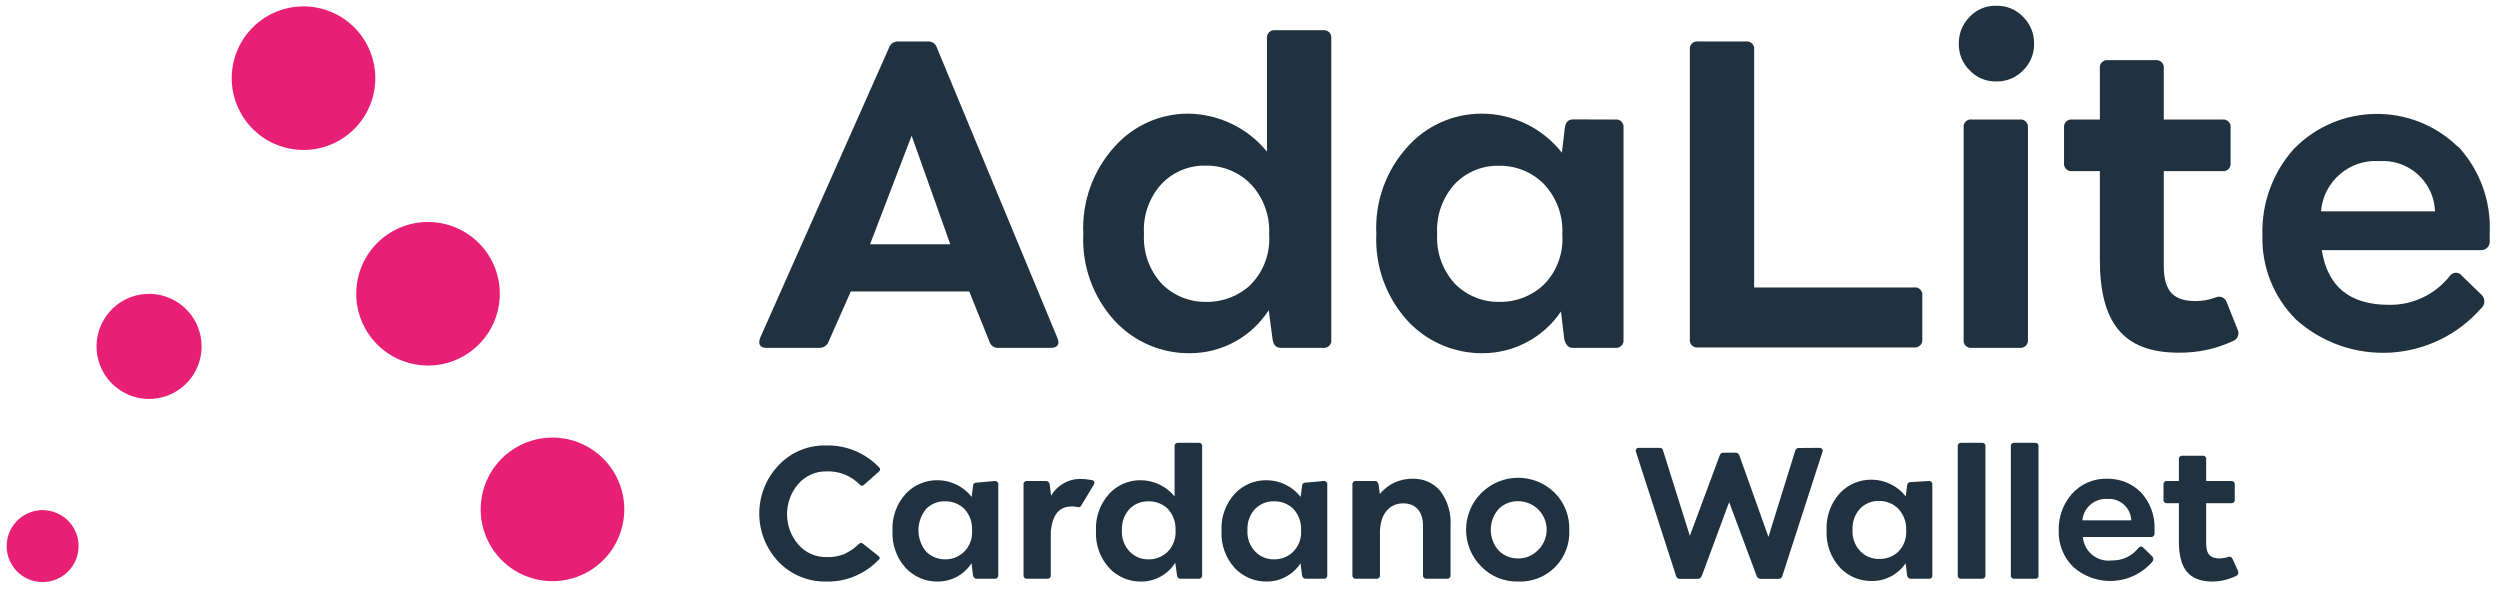
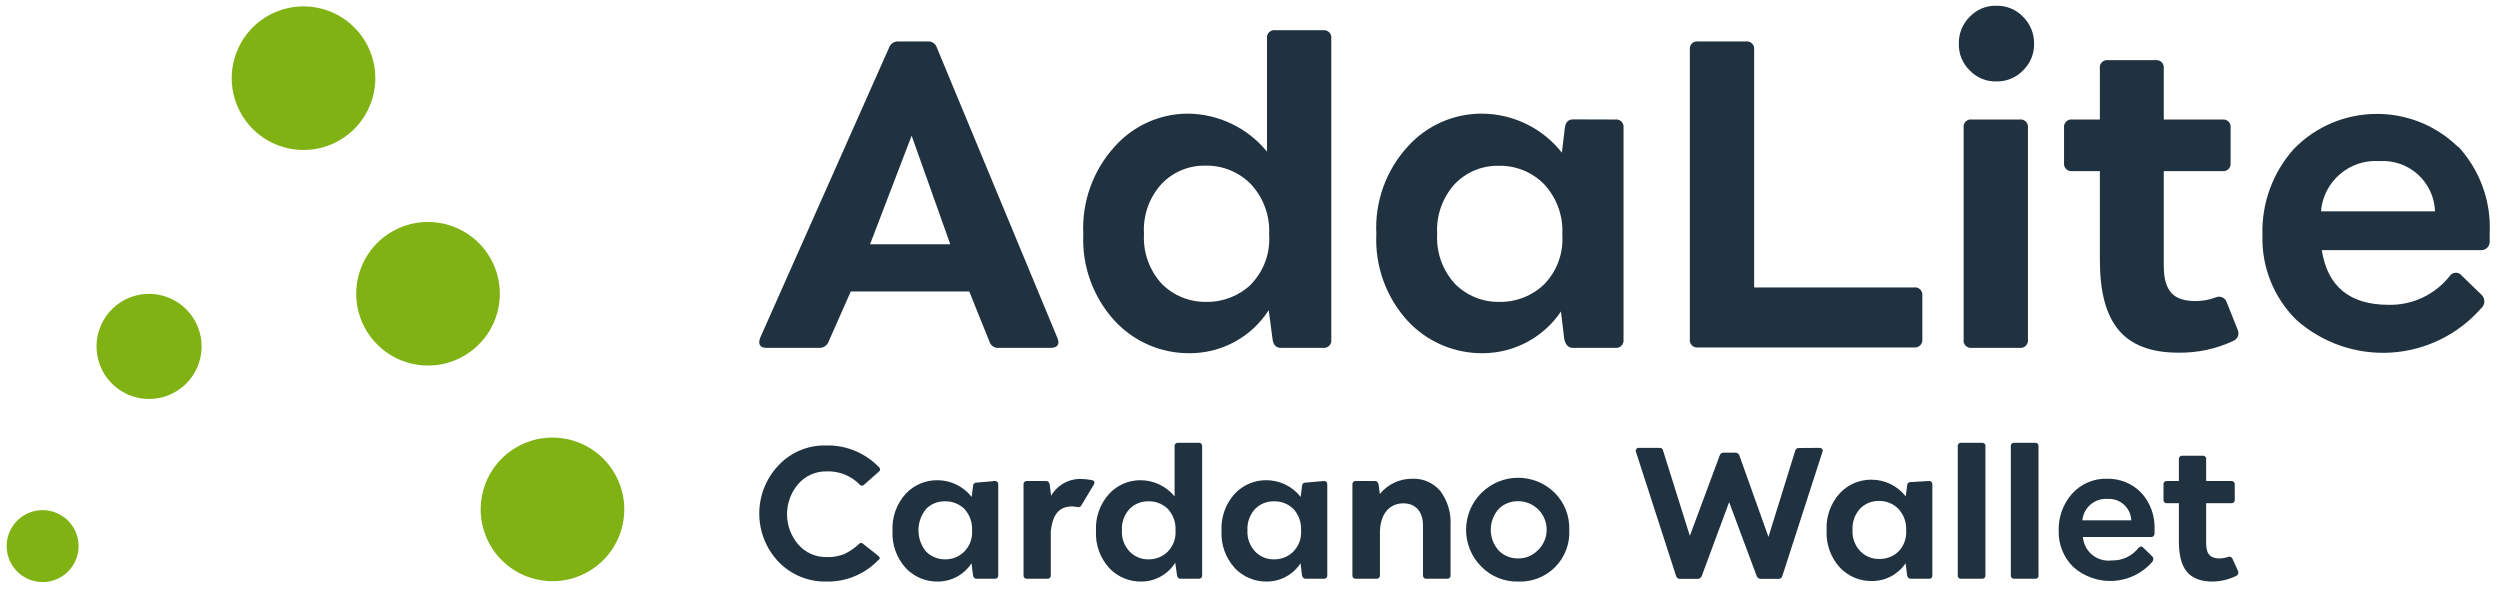
<svg xmlns="http://www.w3.org/2000/svg" width="157" viewBox="-0.5 -0.5 187 44">
-   <style>.cls-1{fill:#e72076}</style>
+   <style>.cls-1{fill:#81B214}</style>
  <style>.cls-2{fill:#20323f}</style>
  <g id="Layer_2">
    <g id="Layer_1-2">
      <path class="cls-1" d="M26.87,2.69a5.37,5.37,0,1,1-7.34-2A5.37,5.37,0,0,1,26.87,2.69Z" />
      <path class="cls-1" d="M36.18,18.81a5.37,5.37,0,1,1-7.33-2A5.38,5.38,0,0,1,36.18,18.81Z" />
      <path class="cls-1" d="M45.49,34.94a5.37,5.37,0,1,1-7.33-2A5.37,5.37,0,0,1,45.49,34.94Z" />
      <path class="cls-1" d="M7.24,23.46A3.93,3.93,0,1,0,12.6,22,3.92,3.92,0,0,0,7.24,23.46Z" />
      <path class="cls-1" d="M.36,39A2.69,2.69,0,1,0,4,38,2.69,2.69,0,0,0,.36,39Z" />
      <path class="cls-2" d="M57.74,41.53a5.24,5.24,0,0,1,0-7.23,4.71,4.71,0,0,1,3.52-1.48,5.31,5.31,0,0,1,4,1.64.19.19,0,0,1,0,.3l-1.13,1a.2.2,0,0,1-.31,0,3.29,3.29,0,0,0-2.51-1,2.72,2.72,0,0,0-2.09.93,3.47,3.47,0,0,0,0,4.55,2.73,2.73,0,0,0,2.1.93,3.26,3.26,0,0,0,1.34-.23,4.22,4.22,0,0,0,1.11-.77.19.19,0,0,1,.28,0l1.16.92c.12.12.14.21,0,.29A5.21,5.21,0,0,1,61.33,43,4.83,4.83,0,0,1,57.74,41.53Z" />
      <path class="cls-2" d="M73.9,35.48a.24.24,0,0,1,.27.27v6.78a.24.24,0,0,1-.27.26H72.54c-.13,0-.22-.09-.26-.26l-.11-.9A3,3,0,0,1,69.67,43a3.22,3.22,0,0,1-2.41-1,3.83,3.83,0,0,1-1-2.79,3.83,3.83,0,0,1,1-2.79,3.2,3.2,0,0,1,2.37-1,3.25,3.25,0,0,1,2.55,1.25l.1-.8c0-.18.11-.27.26-.27Zm-2.27,5.28a2.06,2.06,0,0,0,.58-1.59,2.19,2.19,0,0,0-.59-1.62A2,2,0,0,0,70.18,37a1.9,1.9,0,0,0-1.41.57,2.52,2.52,0,0,0,0,3.19,2,2,0,0,0,1.43.58A2,2,0,0,0,71.63,40.76Z" />
      <path class="cls-2" d="M81.3,35.78l-.92,1.53a.24.24,0,0,1-.21.13,3.77,3.77,0,0,0-.46-.06c-1,0-1.46.6-1.61,1.83v3.32a.24.24,0,0,1-.27.26h-1.5a.24.24,0,0,1-.27-.26V35.75a.24.24,0,0,1,.27-.27h1.43c.13,0,.22.09.26.27l.1.83a2.54,2.54,0,0,1,2.13-1.26,5.74,5.74,0,0,1,.93.09C81.37,35.47,81.42,35.6,81.3,35.78Z" />
      <path class="cls-2" d="M89.15,32.62a.24.24,0,0,1,.27.27v9.64a.24.24,0,0,1-.27.26H87.8c-.15,0-.23-.09-.26-.26l-.13-.94A3,3,0,0,1,84.89,43a3.22,3.22,0,0,1-2.41-1,3.83,3.83,0,0,1-1-2.79,3.83,3.83,0,0,1,1-2.79,3.17,3.17,0,0,1,2.34-1,3.31,3.31,0,0,1,2.54,1.21V32.89a.24.24,0,0,1,.27-.27Zm-2.3,8.14a2.06,2.06,0,0,0,.58-1.59,2.19,2.19,0,0,0-.59-1.62A2,2,0,0,0,85.4,37a1.9,1.9,0,0,0-1.41.57,2.16,2.16,0,0,0-.57,1.59,2.12,2.12,0,0,0,.58,1.6,1.91,1.91,0,0,0,1.42.58A2,2,0,0,0,86.85,40.76Z" />
      <path class="cls-2" d="M98.51,35.48a.24.24,0,0,1,.27.27v6.78a.24.24,0,0,1-.27.26H97.15c-.13,0-.22-.09-.26-.26l-.11-.9A3,3,0,0,1,94.28,43a3.22,3.22,0,0,1-2.41-1,3.83,3.83,0,0,1-1-2.79,3.83,3.83,0,0,1,1-2.79,3.2,3.2,0,0,1,2.37-1,3.25,3.25,0,0,1,2.55,1.25l.1-.8c0-.18.11-.27.26-.27Zm-2.27,5.28a2.06,2.06,0,0,0,.58-1.59,2.19,2.19,0,0,0-.59-1.62A2,2,0,0,0,94.79,37a1.9,1.9,0,0,0-1.41.57,2.16,2.16,0,0,0-.57,1.59,2.12,2.12,0,0,0,.58,1.6,1.91,1.91,0,0,0,1.42.58A2,2,0,0,0,96.24,40.76Z" />
      <path class="cls-2" d="M107.23,36.22A3.91,3.91,0,0,1,108,38.8v3.73a.24.24,0,0,1-.27.26h-1.52a.24.24,0,0,1-.27-.26V38.8c0-1-.53-1.65-1.47-1.65s-1.7.66-1.75,2.09v3.29a.24.24,0,0,1-.27.26h-1.52a.24.24,0,0,1-.27-.26V35.75a.24.24,0,0,1,.27-.27h1.43c.13,0,.22.09.26.27l.09.7a3.1,3.1,0,0,1,2.44-1.14A2.59,2.59,0,0,1,107.23,36.22Z" />
      <path class="cls-2" d="M110.3,41.88a3.89,3.89,0,0,1,5.51-5.5,3.72,3.72,0,0,1,1.07,2.74A3.67,3.67,0,0,1,113.05,43,3.73,3.73,0,0,1,110.3,41.88Zm2.75-.61a2,2,0,0,0,1.45-.58,2.13,2.13,0,0,0-1.45-3.7,2,2,0,0,0-1.44.57,2.34,2.34,0,0,0,0,3.13A2,2,0,0,0,113.05,41.27Z" />
      <path class="cls-2" d="M135.58,33c.22,0,.3.16.24.3l-3,9.28a.28.28,0,0,1-.3.22h-1.32a.32.32,0,0,1-.3-.21l-2.06-5.53-2.05,5.53a.33.33,0,0,1-.3.21h-1.31a.29.29,0,0,1-.31-.22l-3-9.28a.22.22,0,0,1,.23-.3h1.52c.16,0,.26.06.28.21l2,6.37,2.23-6a.29.29,0,0,1,.31-.22h.88a.3.3,0,0,1,.29.22l2.17,6.08,2-6.44a.26.26,0,0,1,.29-.21Z" />
      <path class="cls-2" d="M143.78,35.48a.24.24,0,0,1,.26.27v6.78a.23.23,0,0,1-.26.26h-1.37c-.13,0-.22-.09-.26-.26l-.11-.9a3,3,0,0,1-2.5,1.33,3.22,3.22,0,0,1-2.41-1,3.83,3.83,0,0,1-1-2.79,3.83,3.83,0,0,1,1-2.79,3.2,3.2,0,0,1,2.37-1,3.25,3.25,0,0,1,2.55,1.25l.1-.8c0-.18.11-.27.26-.27Zm-2.28,5.28a2.06,2.06,0,0,0,.58-1.59,2.19,2.19,0,0,0-.59-1.62,2,2,0,0,0-1.44-.58,1.9,1.9,0,0,0-1.41.57,2.16,2.16,0,0,0-.57,1.59,2.12,2.12,0,0,0,.58,1.6,1.91,1.91,0,0,0,1.42.58A2,2,0,0,0,141.5,40.76Z" />
      <path class="cls-2" d="M146.2,42.79a.23.23,0,0,1-.26-.26V32.89a.24.24,0,0,1,.26-.27h1.54a.24.24,0,0,1,.27.27v9.64a.24.24,0,0,1-.27.26Z" />
      <path class="cls-2" d="M150.18,42.79a.24.24,0,0,1-.27-.26V32.89a.24.24,0,0,1,.27-.27h1.54c.18,0,.26.09.26.27v9.64a.23.23,0,0,1-.26.26Z" />
      <path class="cls-2" d="M159.66,36.35a3.83,3.83,0,0,1,1,2.76,2.11,2.11,0,0,1,0,.3.26.26,0,0,1-.29.26h-5.07a1.92,1.92,0,0,0,2.16,1.75,2.43,2.43,0,0,0,2-.94c.13-.13.26-.14.37,0l.65.63c.13.14.11.28,0,.43a4.17,4.17,0,0,1-5.91.36,3.67,3.67,0,0,1-1.08-2.72,4,4,0,0,1,1-2.75,3.39,3.39,0,0,1,2.66-1.12A3.45,3.45,0,0,1,159.66,36.35Zm-4.4,2.07h3.66a1.67,1.67,0,0,0-1.78-1.6A1.77,1.77,0,0,0,155.26,38.42Z" />
      <path class="cls-2" d="M166.91,42.22a.27.27,0,0,1-.13.35A4.1,4.1,0,0,1,165,43c-1.8,0-2.52-1-2.52-3V37.14h-.88a.24.24,0,0,1-.27-.27V35.75a.24.24,0,0,1,.27-.27h.88V33.85a.24.24,0,0,1,.27-.26h1.51a.23.23,0,0,1,.26.26v1.63h1.88a.24.24,0,0,1,.26.27v1.12a.24.24,0,0,1-.26.27h-1.88v3c0,.85.35,1.13,1,1.13a2,2,0,0,0,.63-.11.26.26,0,0,1,.35.16Z" />
      <path class="cls-2" d="M78.59,24.77c.21.49,0,.75-.5.75h-3.9a.66.66,0,0,1-.68-.47L72,21.3H63.14l-1.66,3.75a.72.72,0,0,1-.72.47H56.83c-.5,0-.64-.29-.47-.75L66,3.07a.69.69,0,0,1,.69-.47h2.2a.66.66,0,0,1,.69.47ZM67.69,9.65l-3.11,8.12h6Z" />
      <path class="cls-2" d="M98.46,1.76a.55.55,0,0,1,.62.62V24.89a.55.55,0,0,1-.62.63H95.31c-.35,0-.56-.21-.62-.63L94.4,22.7a7,7,0,0,1-5.89,3.22,7.55,7.55,0,0,1-5.64-2.43A9,9,0,0,1,80.53,17a9.07,9.07,0,0,1,2.35-6.54A7.35,7.35,0,0,1,88.35,8a7.74,7.74,0,0,1,5.92,2.84V2.38a.55.55,0,0,1,.63-.62Zm-5.38,19a4.83,4.83,0,0,0,1.35-3.71,5.11,5.11,0,0,0-1.37-3.78,4.62,4.62,0,0,0-3.37-1.38,4.42,4.42,0,0,0-3.29,1.35A5.08,5.08,0,0,0,85.07,17a5.08,5.08,0,0,0,1.34,3.74,4.58,4.58,0,0,0,3.34,1.34A4.72,4.72,0,0,0,93.08,20.77Z" />
      <path class="cls-2" d="M120.31,8.44a.55.55,0,0,1,.63.62V24.89a.56.56,0,0,1-.63.63h-3.18c-.3,0-.51-.21-.62-.63l-.25-2.09a7.08,7.08,0,0,1-5.84,3.12,7.57,7.57,0,0,1-5.64-2.43A9,9,0,0,1,102.45,17a9,9,0,0,1,2.35-6.54A7.43,7.43,0,0,1,110.33,8a7.66,7.66,0,0,1,6,2.92l.22-1.87c.06-.42.27-.62.62-.62ZM115,20.77a4.83,4.83,0,0,0,1.36-3.71A5.11,5.11,0,0,0,115,13.28a4.62,4.62,0,0,0-3.37-1.38,4.44,4.44,0,0,0-3.3,1.35A5.12,5.12,0,0,0,107,17a5.08,5.08,0,0,0,1.34,3.74,4.56,4.56,0,0,0,3.34,1.34A4.68,4.68,0,0,0,115,20.77Z" />
      <path class="cls-2" d="M142.66,21a.55.55,0,0,1,.63.62v3.24a.56.56,0,0,1-.63.63H126.52a.55.55,0,0,1-.62-.63V3.23a.55.55,0,0,1,.62-.63h3.57a.55.55,0,0,1,.62.63V21Z" />
      <path class="cls-2" d="M148.83,5.59a2.63,2.63,0,0,1-2-.83,2.68,2.68,0,0,1-.81-2,2.75,2.75,0,0,1,.81-2,2.63,2.63,0,0,1,2-.83,2.67,2.67,0,0,1,2,.83,2.76,2.76,0,0,1,.82,2,2.69,2.69,0,0,1-.82,2A2.67,2.67,0,0,1,148.83,5.59ZM147,25.52a.55.55,0,0,1-.62-.63V9.06a.54.54,0,0,1,.62-.62h3.56a.55.55,0,0,1,.63.62V24.89a.56.56,0,0,1-.63.63Z" />
      <path class="cls-2" d="M166.88,24.17a.61.61,0,0,1-.31.82,9.32,9.32,0,0,1-4.12.89c-4.2,0-5.88-2.33-5.88-6.95V12.3h-2.06a.55.55,0,0,1-.62-.62V9.06a.55.55,0,0,1,.62-.62h2.06V4.63A.55.55,0,0,1,157.2,4h3.53a.55.55,0,0,1,.62.62V8.44h4.38a.55.55,0,0,1,.62.62v2.62a.55.55,0,0,1-.62.62h-4.38v7.07c0,2,.8,2.65,2.41,2.65a4.39,4.39,0,0,0,1.47-.27.6.6,0,0,1,.83.36Z" />
      <path class="cls-2" d="M183.38,10.47a8.9,8.9,0,0,1,2.35,6.43c0,.31,0,.55,0,.72a.63.63,0,0,1-.69.59H173.17c.43,2.74,2.11,4.09,5,4.09a5.66,5.66,0,0,0,4.59-2.18.55.55,0,0,1,.88,0l1.52,1.47a.69.69,0,0,1-.1,1,9.75,9.75,0,0,1-13.8.83,8.54,8.54,0,0,1-2.53-6.36,9.23,9.23,0,0,1,2.35-6.42,8.68,8.68,0,0,1,12.27-.16Zm-10.27,4.84h8.53a3.9,3.9,0,0,0-4.16-3.76A4.1,4.1,0,0,0,173.11,15.31Z" />
    </g>
  </g>
</svg>
